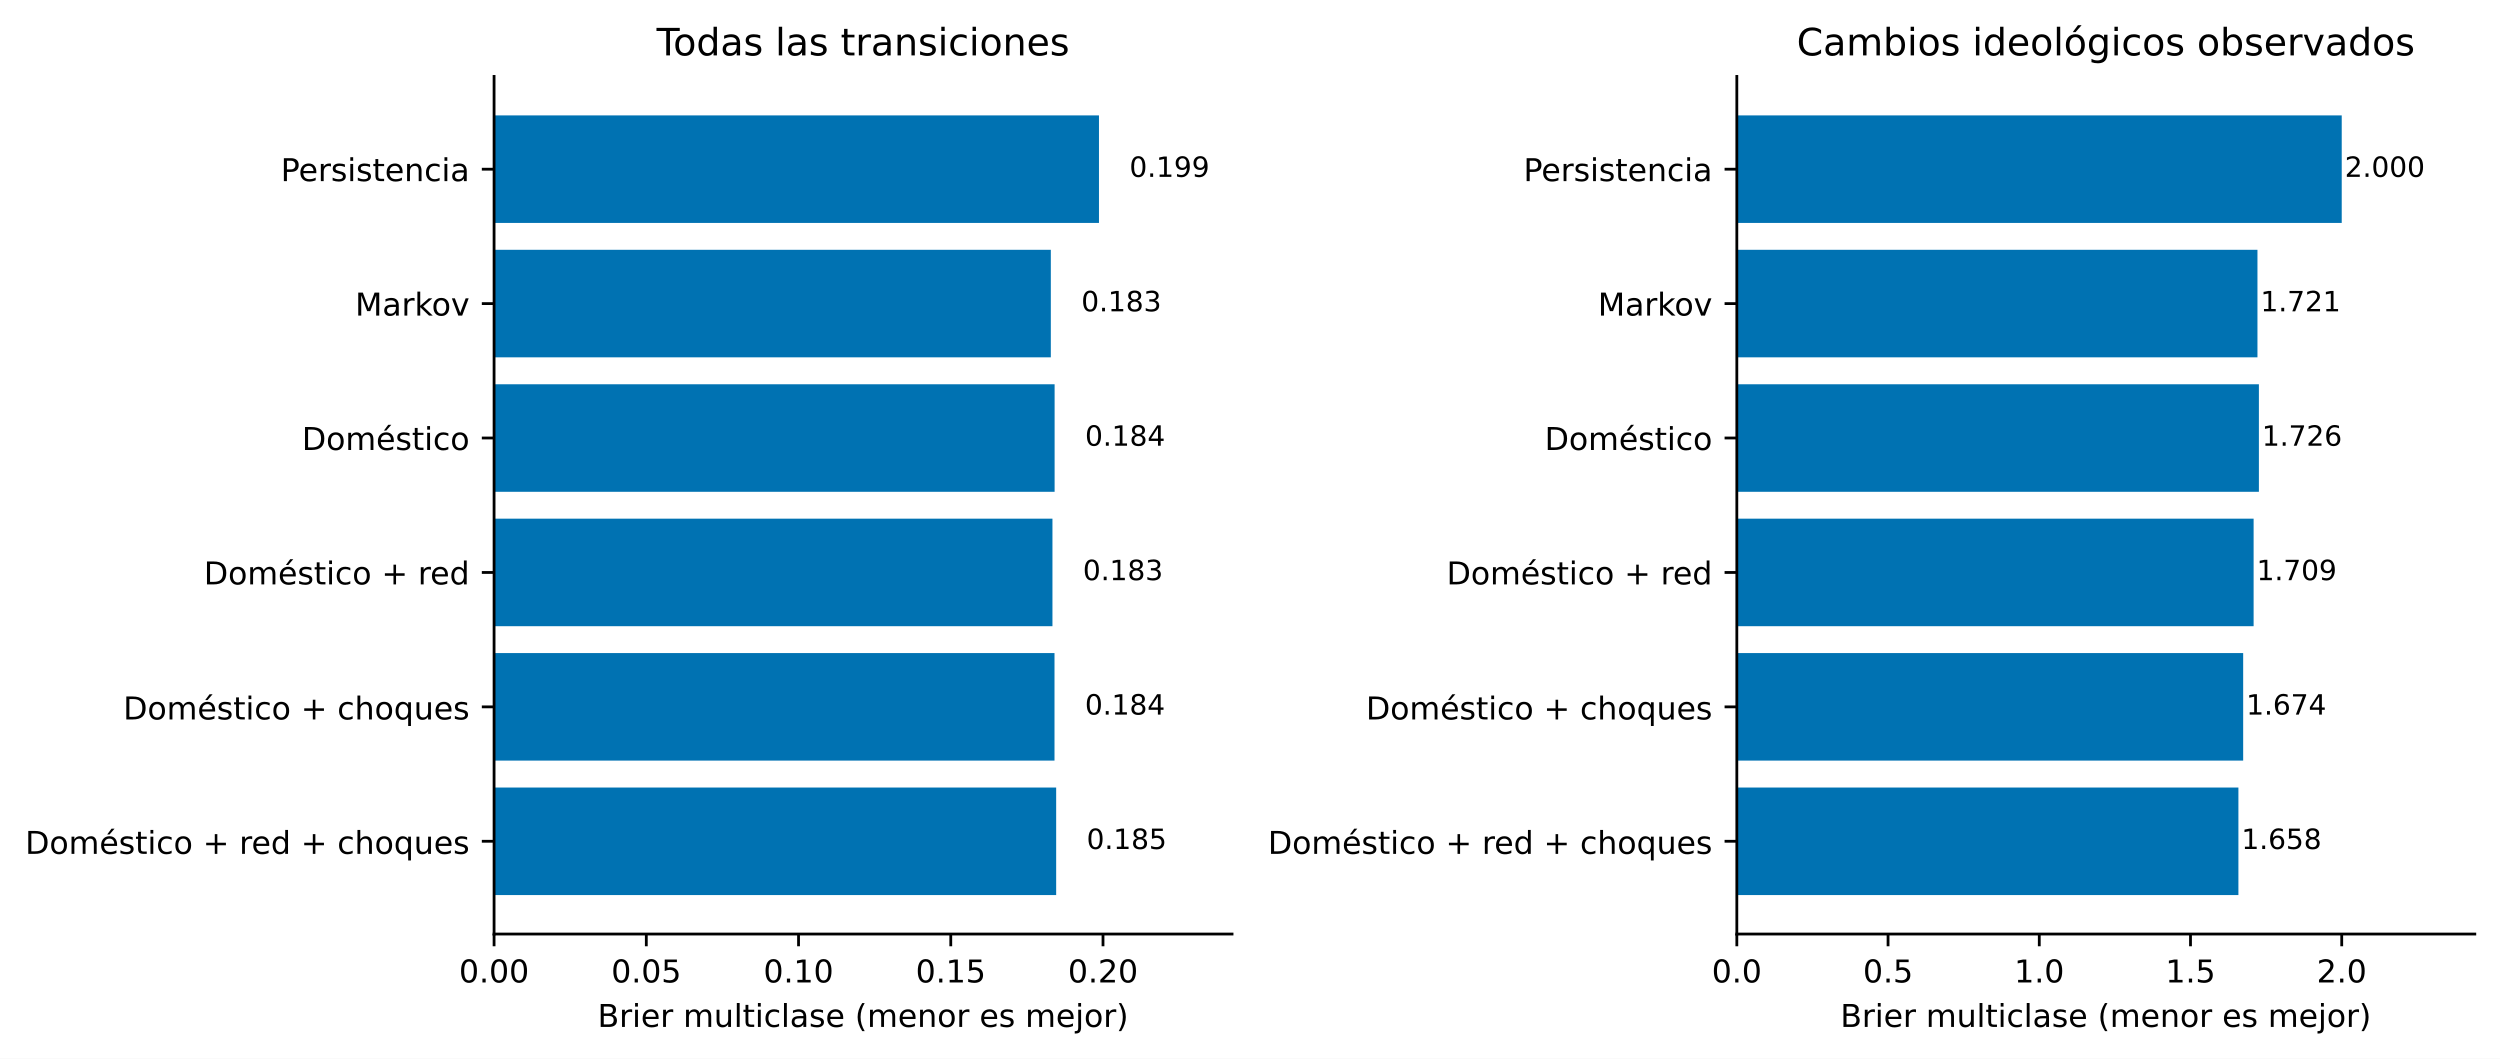
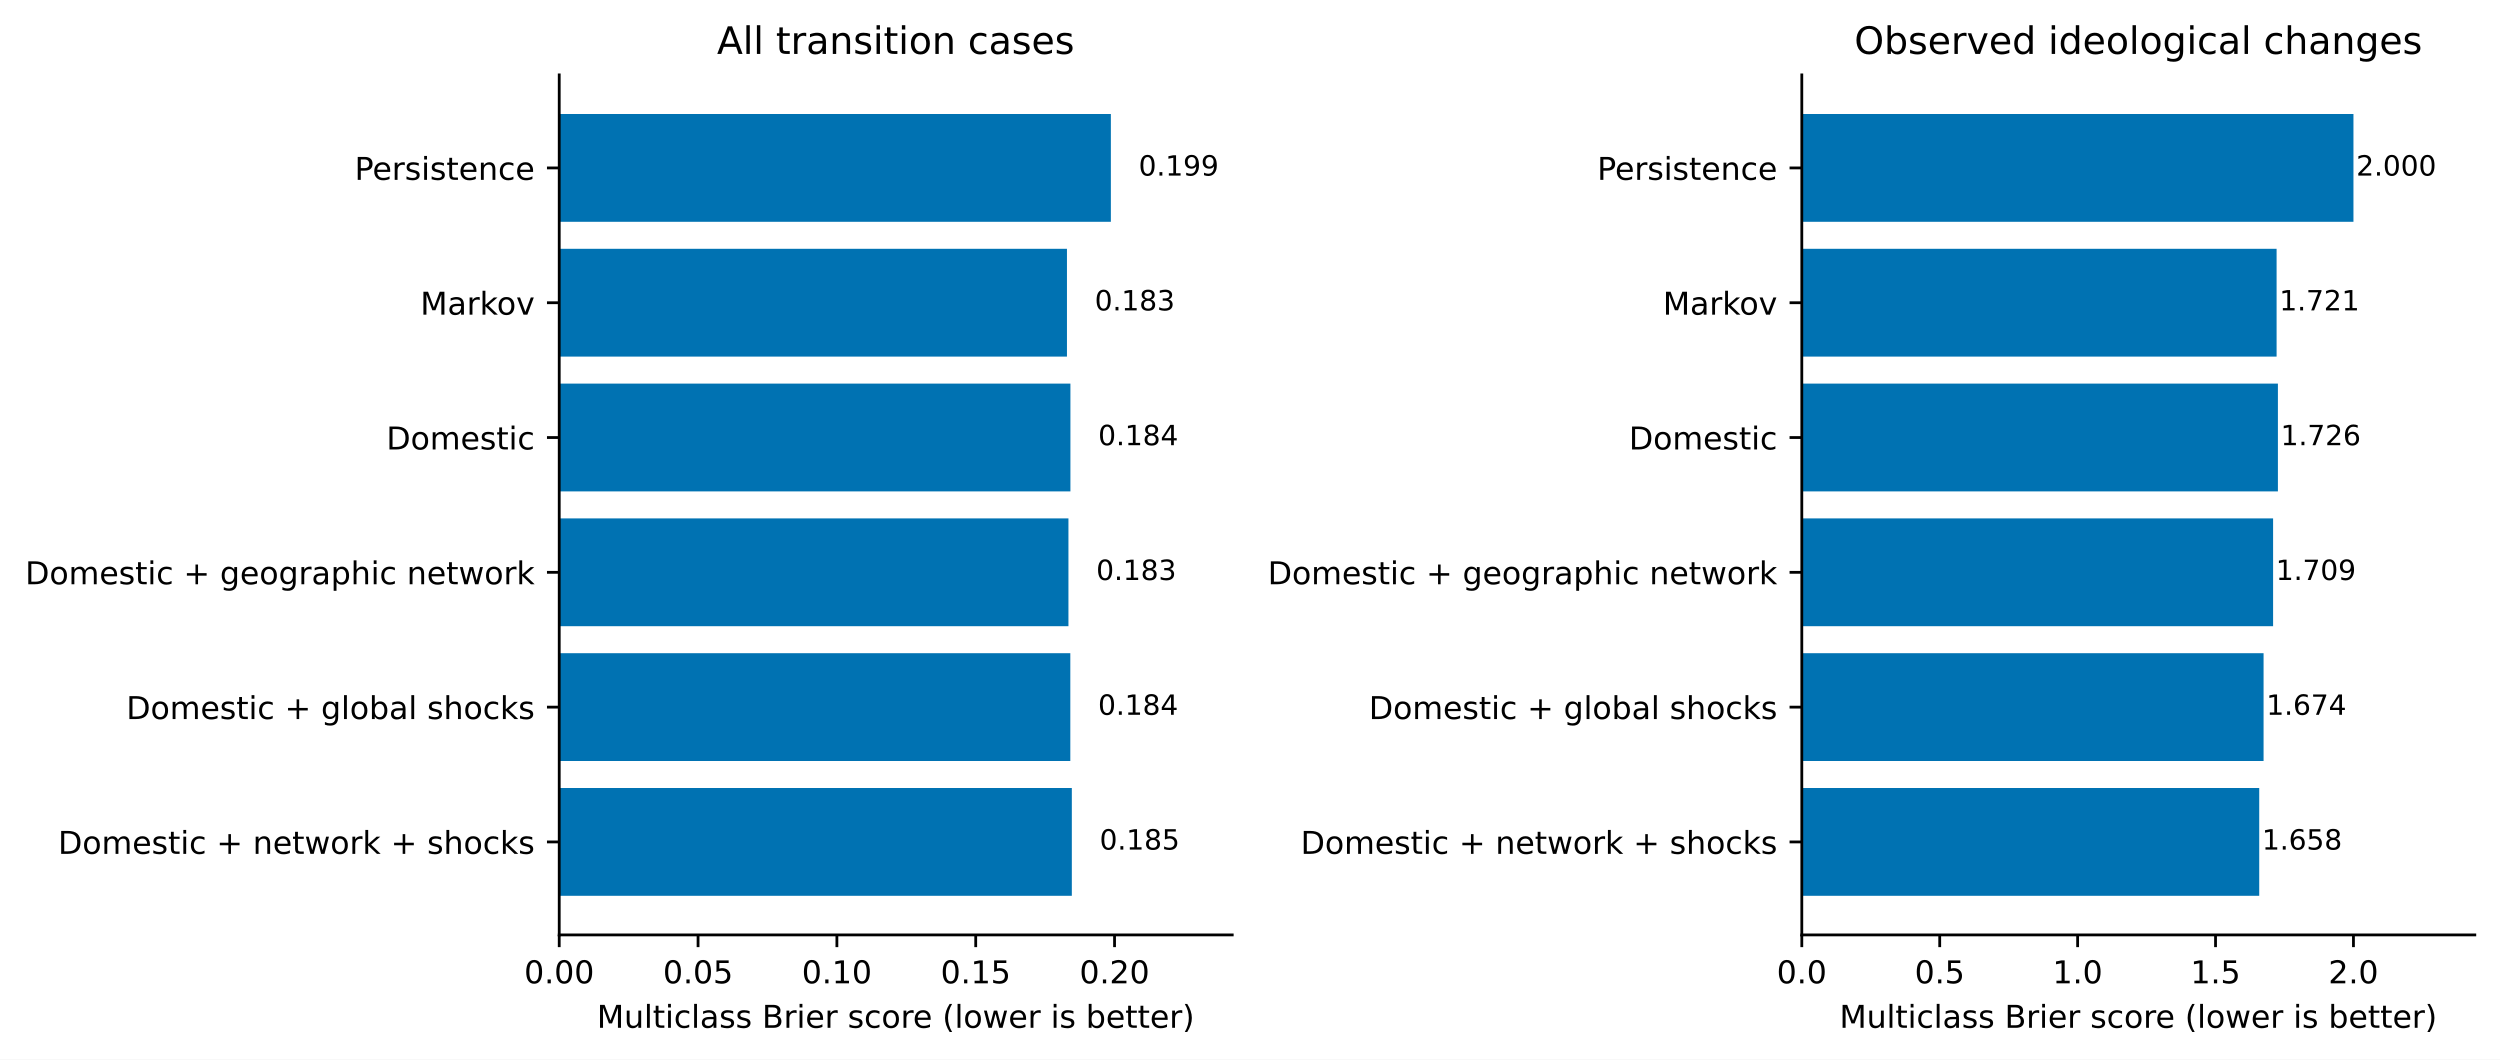
- <svg xmlns="http://www.w3.org/2000/svg" xmlns:xlink="http://www.w3.org/1999/xlink" width="714.42pt" height="302.539pt" viewBox="0 0 714.42 302.539" version="1.1">
+ <svg xmlns="http://www.w3.org/2000/svg" xmlns:xlink="http://www.w3.org/1999/xlink" width="714.521pt" height="302.827pt" viewBox="0 0 714.521 302.827" version="1.1">
  <defs>
    <style type="text/css">*{stroke-linejoin: round; stroke-linecap: butt}</style>
  </defs>
  <g id="figure_1">
    <g id="patch_1">
-       <path d="M 0 302.539  L 714.42 302.539  L 714.42 0  L 0 0  z " style="fill: #ffffff" />
+       <path d="M -0 302.827  L 714.521 302.827  L 714.521 0  L -0 0  z " style="fill: #ffffff" />
    </g>
    <g id="axes_1">
      <g id="patch_2">
-         <path d="M 141.19 266.918  L 352.08 266.918  L 352.08 21.838  L 141.19 21.838  z " style="fill: #ffffff" />
+         <path d="M 159.831 267.206  L 352.181 267.206  L 352.181 21.406  L 159.831 21.406  z " style="fill: #ffffff" />
      </g>
      <g id="patch_3">
-         <path d="M 141.19 32.978  L 314.051 32.978  L 314.051 63.709  L 141.19 63.709  z " clip-path="url(#p0c6e54a0eb)" style="fill: #0072b2" />
+         <path d="M 159.831 32.579  L 317.495 32.579  L 317.495 63.4  L 159.831 63.4  z " clip-path="url(#p7df3299fec)" style="fill: #0072b2" />
      </g>
      <g id="patch_4">
-         <path d="M 141.19 71.392  L 300.292 71.392  L 300.292 102.123  L 141.19 102.123  z " clip-path="url(#p0c6e54a0eb)" style="fill: #0072b2" />
+         <path d="M 159.831 71.106  L 304.946 71.106  L 304.946 101.927  L 159.831 101.927  z " clip-path="url(#p7df3299fec)" style="fill: #0072b2" />
      </g>
      <g id="patch_5">
-         <path d="M 141.19 109.806  L 301.374 109.806  L 301.374 140.537  L 141.19 140.537  z " clip-path="url(#p0c6e54a0eb)" style="fill: #0072b2" />
+         <path d="M 159.831 109.632  L 305.933 109.632  L 305.933 140.454  L 159.831 140.454  z " clip-path="url(#p7df3299fec)" style="fill: #0072b2" />
      </g>
      <g id="patch_6">
-         <path d="M 141.19 148.22  L 300.756 148.22  L 300.756 178.951  L 141.19 178.951  z " clip-path="url(#p0c6e54a0eb)" style="fill: #0072b2" />
+         <path d="M 159.831 148.159  L 305.37 148.159  L 305.37 178.98  L 159.831 178.98  z " clip-path="url(#p7df3299fec)" style="fill: #0072b2" />
      </g>
      <g id="patch_7">
-         <path d="M 141.19 186.633  L 301.344 186.633  L 301.344 217.365  L 141.19 217.365  z " clip-path="url(#p0c6e54a0eb)" style="fill: #0072b2" />
+         <path d="M 159.831 186.686  L 305.905 186.686  L 305.905 217.507  L 159.831 217.507  z " clip-path="url(#p7df3299fec)" style="fill: #0072b2" />
      </g>
      <g id="patch_8">
-         <path d="M 141.19 225.047  L 301.818 225.047  L 301.818 255.778  L 141.19 255.778  z " clip-path="url(#p0c6e54a0eb)" style="fill: #0072b2" />
+         <path d="M 159.831 225.212  L 306.338 225.212  L 306.338 256.034  L 159.831 256.034  z " clip-path="url(#p7df3299fec)" style="fill: #0072b2" />
      </g>
      <g id="matplotlib.axis_1">
        <g id="xtick_1">
          <g id="line2d_1">
            <defs>
-               <path id="m44316775a3" d="M 0 0  L 0 3.5  " style="stroke: #000000; stroke-width: 0.8" />
+               <path id="m1055f37045" d="M 0 0  L 0 3.5  " style="stroke: #000000; stroke-width: 0.8" />
            </defs>
            <g>
-               <use xlink:href="#m44316775a3" x="141.19" y="266.918" style="stroke: #000000; stroke-width: 0.8" />
+               <use xlink:href="#m1055f37045" x="159.831" y="267.206" style="stroke: #000000; stroke-width: 0.8" />
            </g>
          </g>
          <g id="text_1">
-             <text style="font-size: 9px; font-family: 'DejaVu Sans'; text-anchor: middle" x="141.19" y="280.757" transform="rotate(-0 141.19 280.7569)">0.00</text>
+             <text style="font-size: 9px; font-family: 'DejaVu Sans'; text-anchor: middle" x="159.831" y="281.045" transform="rotate(-0 159.8313 281.0449)">0.00</text>
          </g>
        </g>
        <g id="xtick_2">
          <g id="line2d_2">
            <g>
-               <use xlink:href="#m44316775a3" x="184.693" y="266.918" style="stroke: #000000; stroke-width: 0.8" />
+               <use xlink:href="#m1055f37045" x="199.51" y="267.206" style="stroke: #000000; stroke-width: 0.8" />
            </g>
          </g>
          <g id="text_2">
-             <text style="font-size: 9px; font-family: 'DejaVu Sans'; text-anchor: middle" x="184.693" y="280.757" transform="rotate(-0 184.6933 280.7569)">0.05</text>
+             <text style="font-size: 9px; font-family: 'DejaVu Sans'; text-anchor: middle" x="199.51" y="281.045" transform="rotate(-0 199.51 281.0449)">0.05</text>
          </g>
        </g>
        <g id="xtick_3">
          <g id="line2d_3">
            <g>
-               <use xlink:href="#m44316775a3" x="228.197" y="266.918" style="stroke: #000000; stroke-width: 0.8" />
+               <use xlink:href="#m1055f37045" x="239.189" y="267.206" style="stroke: #000000; stroke-width: 0.8" />
            </g>
          </g>
          <g id="text_3">
-             <text style="font-size: 9px; font-family: 'DejaVu Sans'; text-anchor: middle" x="228.197" y="280.757" transform="rotate(-0 228.1965 280.7569)">0.10</text>
+             <text style="font-size: 9px; font-family: 'DejaVu Sans'; text-anchor: middle" x="239.189" y="281.045" transform="rotate(-0 239.1888 281.0449)">0.10</text>
          </g>
        </g>
        <g id="xtick_4">
          <g id="line2d_4">
            <g>
-               <use xlink:href="#m44316775a3" x="271.7" y="266.918" style="stroke: #000000; stroke-width: 0.8" />
+               <use xlink:href="#m1055f37045" x="278.868" y="267.206" style="stroke: #000000; stroke-width: 0.8" />
            </g>
          </g>
          <g id="text_4">
-             <text style="font-size: 9px; font-family: 'DejaVu Sans'; text-anchor: middle" x="271.7" y="280.757" transform="rotate(-0 271.6998 280.7569)">0.15</text>
+             <text style="font-size: 9px; font-family: 'DejaVu Sans'; text-anchor: middle" x="278.868" y="281.045" transform="rotate(-0 278.8675 281.0449)">0.15</text>
          </g>
        </g>
        <g id="xtick_5">
          <g id="line2d_5">
            <g>
-               <use xlink:href="#m44316775a3" x="315.203" y="266.918" style="stroke: #000000; stroke-width: 0.8" />
+               <use xlink:href="#m1055f37045" x="318.546" y="267.206" style="stroke: #000000; stroke-width: 0.8" />
            </g>
          </g>
          <g id="text_5">
-             <text style="font-size: 9px; font-family: 'DejaVu Sans'; text-anchor: middle" x="315.203" y="280.757" transform="rotate(-0 315.2031 280.7569)">0.20</text>
+             <text style="font-size: 9px; font-family: 'DejaVu Sans'; text-anchor: middle" x="318.546" y="281.045" transform="rotate(-0 318.5463 281.0449)">0.20</text>
          </g>
        </g>
        <g id="text_6">
-           <text style="font-size: 9px; font-family: 'DejaVu Sans'; text-anchor: middle" x="246.635" y="293.467" transform="rotate(-0 246.635 293.4672)">Brier multiclase (menor es mejor)</text>
+           <text style="font-size: 9px; font-family: 'DejaVu Sans'; text-anchor: middle" x="256.006" y="293.755" transform="rotate(-0 256.0063 293.7552)">Multiclass Brier score (lower is better)</text>
        </g>
      </g>
      <g id="matplotlib.axis_2">
        <g id="ytick_1">
          <g id="line2d_6">
            <defs>
-               <path id="m58a09fb4d9" d="M 0 0  L -3.5 0  " style="stroke: #000000; stroke-width: 0.8" />
+               <path id="m00147e79de" d="M 0 0  L -3.5 0  " style="stroke: #000000; stroke-width: 0.8" />
            </defs>
            <g>
-               <use xlink:href="#m58a09fb4d9" x="141.19" y="48.344" style="stroke: #000000; stroke-width: 0.8" />
+               <use xlink:href="#m00147e79de" x="159.831" y="47.99" style="stroke: #000000; stroke-width: 0.8" />
            </g>
          </g>
          <g id="text_7">
-             <text style="font-size: 9px; font-family: 'DejaVu Sans'; text-anchor: end" x="134.19" y="51.763" transform="rotate(-0 134.19 51.76313)">Persistencia</text>
+             <text style="font-size: 9px; font-family: 'DejaVu Sans'; text-anchor: end" x="152.831" y="51.409" transform="rotate(-0 152.8313 51.40899)">Persistence</text>
          </g>
        </g>
        <g id="ytick_2">
          <g id="line2d_7">
            <g>
-               <use xlink:href="#m58a09fb4d9" x="141.19" y="86.758" style="stroke: #000000; stroke-width: 0.8" />
+               <use xlink:href="#m00147e79de" x="159.831" y="86.516" style="stroke: #000000; stroke-width: 0.8" />
            </g>
          </g>
          <g id="text_8">
-             <text style="font-size: 9px; font-family: 'DejaVu Sans'; text-anchor: end" x="134.19" y="90.177" transform="rotate(-0 134.19 90.17692)">Markov</text>
+             <text style="font-size: 9px; font-family: 'DejaVu Sans'; text-anchor: end" x="152.831" y="89.936" transform="rotate(-0 152.8313 89.93564)">Markov</text>
          </g>
        </g>
        <g id="ytick_3">
          <g id="line2d_8">
            <g>
-               <use xlink:href="#m58a09fb4d9" x="141.19" y="125.171" style="stroke: #000000; stroke-width: 0.8" />
+               <use xlink:href="#m00147e79de" x="159.831" y="125.043" style="stroke: #000000; stroke-width: 0.8" />
            </g>
          </g>
          <g id="text_9">
-             <text style="font-size: 9px; font-family: 'DejaVu Sans'; text-anchor: end" x="134.19" y="128.591" transform="rotate(-0 134.19 128.5907)">Doméstico</text>
+             <text style="font-size: 9px; font-family: 'DejaVu Sans'; text-anchor: end" x="152.831" y="128.462" transform="rotate(-0 152.8313 128.4623)">Domestic</text>
          </g>
        </g>
        <g id="ytick_4">
          <g id="line2d_9">
            <g>
-               <use xlink:href="#m58a09fb4d9" x="141.19" y="163.585" style="stroke: #000000; stroke-width: 0.8" />
+               <use xlink:href="#m00147e79de" x="159.831" y="163.57" style="stroke: #000000; stroke-width: 0.8" />
            </g>
          </g>
          <g id="text_10">
-             <text style="font-size: 9px; font-family: 'DejaVu Sans'; text-anchor: end" x="134.19" y="167.005" transform="rotate(-0 134.19 167.0045)">Doméstico + red</text>
+             <text style="font-size: 9px; font-family: 'DejaVu Sans'; text-anchor: end" x="152.831" y="166.989" transform="rotate(-0 152.8313 166.9889)">Domestic + geographic network</text>
          </g>
        </g>
        <g id="ytick_5">
          <g id="line2d_10">
            <g>
-               <use xlink:href="#m58a09fb4d9" x="141.19" y="201.999" style="stroke: #000000; stroke-width: 0.8" />
+               <use xlink:href="#m00147e79de" x="159.831" y="202.096" style="stroke: #000000; stroke-width: 0.8" />
            </g>
          </g>
          <g id="text_11">
-             <text style="font-size: 9px; font-family: 'DejaVu Sans'; text-anchor: end" x="134.19" y="205.598" transform="rotate(-0 134.19 205.5983)">Doméstico + choques</text>
+             <text style="font-size: 9px; font-family: 'DejaVu Sans'; text-anchor: end" x="152.831" y="205.516" transform="rotate(-0 152.8313 205.5156)">Domestic + global shocks</text>
          </g>
        </g>
        <g id="ytick_6">
          <g id="line2d_11">
            <g>
-               <use xlink:href="#m58a09fb4d9" x="141.19" y="240.413" style="stroke: #000000; stroke-width: 0.8" />
+               <use xlink:href="#m00147e79de" x="159.831" y="240.623" style="stroke: #000000; stroke-width: 0.8" />
            </g>
          </g>
          <g id="text_12">
-             <text style="font-size: 9px; font-family: 'DejaVu Sans'; text-anchor: end" x="134.19" y="244.012" transform="rotate(-0 134.19 244.0121)">Doméstico + red + choques</text>
+             <text style="font-size: 9px; font-family: 'DejaVu Sans'; text-anchor: end" x="152.831" y="244.042" transform="rotate(-0 152.8313 244.0422)">Domestic + network + shocks</text>
          </g>
        </g>
      </g>
      <g id="patch_9">
-         <path d="M 141.19 266.918  L 141.19 21.838  " style="fill: none; stroke: #000000; stroke-width: 0.8; stroke-linejoin: miter; stroke-linecap: square" />
+         <path d="M 159.831 267.206  L 159.831 21.406  " style="fill: none; stroke: #000000; stroke-width: 0.8; stroke-linejoin: miter; stroke-linecap: square" />
      </g>
      <g id="patch_10">
-         <path d="M 141.19 266.918  L 352.08 266.918  " style="fill: none; stroke: #000000; stroke-width: 0.8; stroke-linejoin: miter; stroke-linecap: square" />
+         <path d="M 159.831 267.206  L 352.181 267.206  " style="fill: none; stroke: #000000; stroke-width: 0.8; stroke-linejoin: miter; stroke-linecap: square" />
      </g>
      <g id="text_13">
-         <text style="font-size: 8px; font-family: 'DejaVu Sans'; text-anchor: start" x="322.751" y="50.551" transform="rotate(-0 322.7513 50.55133)">0.199</text>
+         <text style="font-size: 8px; font-family: 'DejaVu Sans'; text-anchor: start" x="325.431" y="50.197" transform="rotate(-0 325.4309 50.1972)">0.199</text>
      </g>
      <g id="text_14">
-         <text style="font-size: 8px; font-family: 'DejaVu Sans'; text-anchor: start" x="308.993" y="88.965" transform="rotate(-0 308.9928 88.96512)">0.183</text>
+         <text style="font-size: 8px; font-family: 'DejaVu Sans'; text-anchor: start" x="312.882" y="88.724" transform="rotate(-0 312.882 88.72384)">0.183</text>
      </g>
      <g id="text_15">
-         <text style="font-size: 8px; font-family: 'DejaVu Sans'; text-anchor: start" x="310.074" y="127.379" transform="rotate(-0 310.0745 127.3789)">0.184</text>
+         <text style="font-size: 8px; font-family: 'DejaVu Sans'; text-anchor: start" x="313.869" y="127.25" transform="rotate(-0 313.8686 127.2505)">0.184</text>
      </g>
      <g id="text_16">
-         <text style="font-size: 8px; font-family: 'DejaVu Sans'; text-anchor: start" x="309.457" y="165.793" transform="rotate(-0 309.457 165.7927)">0.183</text>
+         <text style="font-size: 8px; font-family: 'DejaVu Sans'; text-anchor: start" x="313.305" y="165.777" transform="rotate(-0 313.3053 165.7771)">0.183</text>
      </g>
      <g id="text_17">
-         <text style="font-size: 8px; font-family: 'DejaVu Sans'; text-anchor: start" x="310.044" y="204.207" transform="rotate(-0 310.0445 204.2065)">0.184</text>
+         <text style="font-size: 8px; font-family: 'DejaVu Sans'; text-anchor: start" x="313.841" y="204.304" transform="rotate(-0 313.8412 204.3038)">0.184</text>
      </g>
      <g id="text_18">
-         <text style="font-size: 8px; font-family: 'DejaVu Sans'; text-anchor: start" x="310.518" y="242.62" transform="rotate(-0 310.5184 242.6203)">0.185</text>
+         <text style="font-size: 8px; font-family: 'DejaVu Sans'; text-anchor: start" x="314.273" y="242.83" transform="rotate(-0 314.2735 242.8304)">0.185</text>
      </g>
      <g id="text_19">
-         <text style="font-size: 10.8px; font-family: 'DejaVu Sans'; text-anchor: middle" x="246.635" y="15.838" transform="rotate(-0 246.635 15.83831)">Todas las transiciones</text>
+         <text style="font-size: 10.8px; font-family: 'DejaVu Sans'; text-anchor: middle" x="256.006" y="15.406" transform="rotate(-0 256.0063 15.40631)">All transition cases</text>
      </g>
    </g>
    <g id="axes_2">
      <g id="patch_11">
-         <path d="M 496.33 266.918  L 707.22 266.918  L 707.22 21.838  L 496.33 21.838  z " style="fill: #ffffff" />
+         <path d="M 514.971 267.206  L 707.321 267.206  L 707.321 21.406  L 514.971 21.406  z " style="fill: #ffffff" />
      </g>
      <g id="patch_12">
-         <path d="M 496.33 32.978  L 669.191 32.978  L 669.191 63.709  L 496.33 63.709  z " clip-path="url(#pd0363642c0)" style="fill: #0072b2" />
+         <path d="M 514.971 32.579  L 672.635 32.579  L 672.635 63.4  L 514.971 63.4  z " clip-path="url(#p2e2dc86ef3)" style="fill: #0072b2" />
      </g>
      <g id="patch_13">
-         <path d="M 496.33 71.392  L 645.109 71.392  L 645.109 102.123  L 496.33 102.123  z " clip-path="url(#pd0363642c0)" style="fill: #0072b2" />
+         <path d="M 514.971 71.106  L 650.671 71.106  L 650.671 101.927  L 514.971 101.927  z " clip-path="url(#p2e2dc86ef3)" style="fill: #0072b2" />
      </g>
      <g id="patch_14">
-         <path d="M 496.33 109.806  L 645.52 109.806  L 645.52 140.537  L 496.33 140.537  z " clip-path="url(#pd0363642c0)" style="fill: #0072b2" />
+         <path d="M 514.971 109.632  L 651.045 109.632  L 651.045 140.454  L 514.971 140.454  z " clip-path="url(#p2e2dc86ef3)" style="fill: #0072b2" />
      </g>
      <g id="patch_15">
-         <path d="M 496.33 148.22  L 644.011 148.22  L 644.011 178.951  L 496.33 178.951  z " clip-path="url(#pd0363642c0)" style="fill: #0072b2" />
+         <path d="M 514.971 148.159  L 649.669 148.159  L 649.669 178.98  L 514.971 178.98  z " clip-path="url(#p2e2dc86ef3)" style="fill: #0072b2" />
      </g>
      <g id="patch_16">
-         <path d="M 496.33 186.633  L 641.026 186.633  L 641.026 217.365  L 496.33 217.365  z " clip-path="url(#pd0363642c0)" style="fill: #0072b2" />
+         <path d="M 514.971 186.686  L 646.947 186.686  L 646.947 217.507  L 514.971 217.507  z " clip-path="url(#p2e2dc86ef3)" style="fill: #0072b2" />
      </g>
      <g id="patch_17">
-         <path d="M 496.33 225.047  L 639.665 225.047  L 639.665 255.778  L 496.33 255.778  z " clip-path="url(#pd0363642c0)" style="fill: #0072b2" />
+         <path d="M 514.971 225.212  L 645.705 225.212  L 645.705 256.034  L 514.971 256.034  z " clip-path="url(#p2e2dc86ef3)" style="fill: #0072b2" />
      </g>
      <g id="matplotlib.axis_3">
        <g id="xtick_6">
          <g id="line2d_12">
            <g>
-               <use xlink:href="#m44316775a3" x="496.33" y="266.918" style="stroke: #000000; stroke-width: 0.8" />
+               <use xlink:href="#m1055f37045" x="514.971" y="267.206" style="stroke: #000000; stroke-width: 0.8" />
            </g>
          </g>
          <g id="text_20">
-             <text style="font-size: 9px; font-family: 'DejaVu Sans'; text-anchor: middle" x="496.33" y="280.757" transform="rotate(-0 496.33 280.7569)">0.0</text>
+             <text style="font-size: 9px; font-family: 'DejaVu Sans'; text-anchor: middle" x="514.971" y="281.045" transform="rotate(-0 514.9713 281.0449)">0.0</text>
          </g>
        </g>
        <g id="xtick_7">
          <g id="line2d_13">
            <g>
-               <use xlink:href="#m44316775a3" x="539.545" y="266.918" style="stroke: #000000; stroke-width: 0.8" />
+               <use xlink:href="#m1055f37045" x="554.387" y="267.206" style="stroke: #000000; stroke-width: 0.8" />
            </g>
          </g>
          <g id="text_21">
-             <text style="font-size: 9px; font-family: 'DejaVu Sans'; text-anchor: middle" x="539.545" y="280.757" transform="rotate(-0 539.5452 280.7569)">0.5</text>
+             <text style="font-size: 9px; font-family: 'DejaVu Sans'; text-anchor: middle" x="554.387" y="281.045" transform="rotate(-0 554.3872 281.0449)">0.5</text>
          </g>
        </g>
        <g id="xtick_8">
          <g id="line2d_14">
            <g>
-               <use xlink:href="#m44316775a3" x="582.76" y="266.918" style="stroke: #000000; stroke-width: 0.8" />
+               <use xlink:href="#m1055f37045" x="593.803" y="267.206" style="stroke: #000000; stroke-width: 0.8" />
            </g>
          </g>
          <g id="text_22">
-             <text style="font-size: 9px; font-family: 'DejaVu Sans'; text-anchor: middle" x="582.76" y="280.757" transform="rotate(-0 582.7603 280.7569)">1.0</text>
+             <text style="font-size: 9px; font-family: 'DejaVu Sans'; text-anchor: middle" x="593.803" y="281.045" transform="rotate(-0 593.8032 281.0449)">1.0</text>
          </g>
        </g>
        <g id="xtick_9">
          <g id="line2d_15">
            <g>
-               <use xlink:href="#m44316775a3" x="625.975" y="266.918" style="stroke: #000000; stroke-width: 0.8" />
+               <use xlink:href="#m1055f37045" x="633.219" y="267.206" style="stroke: #000000; stroke-width: 0.8" />
            </g>
          </g>
          <g id="text_23">
-             <text style="font-size: 9px; font-family: 'DejaVu Sans'; text-anchor: middle" x="625.975" y="280.757" transform="rotate(-0 625.9755 280.7569)">1.5</text>
+             <text style="font-size: 9px; font-family: 'DejaVu Sans'; text-anchor: middle" x="633.219" y="281.045" transform="rotate(-0 633.2192 281.0449)">1.5</text>
          </g>
        </g>
        <g id="xtick_10">
          <g id="line2d_16">
            <g>
-               <use xlink:href="#m44316775a3" x="669.191" y="266.918" style="stroke: #000000; stroke-width: 0.8" />
+               <use xlink:href="#m1055f37045" x="672.635" y="267.206" style="stroke: #000000; stroke-width: 0.8" />
            </g>
          </g>
          <g id="text_24">
-             <text style="font-size: 9px; font-family: 'DejaVu Sans'; text-anchor: middle" x="669.191" y="280.757" transform="rotate(-0 669.1907 280.7569)">2.0</text>
+             <text style="font-size: 9px; font-family: 'DejaVu Sans'; text-anchor: middle" x="672.635" y="281.045" transform="rotate(-0 672.6352 281.0449)">2.0</text>
          </g>
        </g>
        <g id="text_25">
-           <text style="font-size: 9px; font-family: 'DejaVu Sans'; text-anchor: middle" x="601.775" y="293.467" transform="rotate(-0 601.775 293.4672)">Brier multiclase (menor es mejor)</text>
+           <text style="font-size: 9px; font-family: 'DejaVu Sans'; text-anchor: middle" x="611.146" y="293.755" transform="rotate(-0 611.1463 293.7552)">Multiclass Brier score (lower is better)</text>
        </g>
      </g>
      <g id="matplotlib.axis_4">
        <g id="ytick_7">
          <g id="line2d_17">
            <g>
-               <use xlink:href="#m58a09fb4d9" x="496.33" y="48.344" style="stroke: #000000; stroke-width: 0.8" />
+               <use xlink:href="#m00147e79de" x="514.971" y="47.99" style="stroke: #000000; stroke-width: 0.8" />
            </g>
          </g>
          <g id="text_26">
-             <text style="font-size: 9px; font-family: 'DejaVu Sans'; text-anchor: end" x="489.33" y="51.763" transform="rotate(-0 489.33 51.76313)">Persistencia</text>
+             <text style="font-size: 9px; font-family: 'DejaVu Sans'; text-anchor: end" x="507.971" y="51.409" transform="rotate(-0 507.9712 51.40899)">Persistence</text>
          </g>
        </g>
        <g id="ytick_8">
          <g id="line2d_18">
            <g>
-               <use xlink:href="#m58a09fb4d9" x="496.33" y="86.758" style="stroke: #000000; stroke-width: 0.8" />
+               <use xlink:href="#m00147e79de" x="514.971" y="86.516" style="stroke: #000000; stroke-width: 0.8" />
            </g>
          </g>
          <g id="text_27">
-             <text style="font-size: 9px; font-family: 'DejaVu Sans'; text-anchor: end" x="489.33" y="90.177" transform="rotate(-0 489.33 90.17692)">Markov</text>
+             <text style="font-size: 9px; font-family: 'DejaVu Sans'; text-anchor: end" x="507.971" y="89.936" transform="rotate(-0 507.9712 89.93564)">Markov</text>
          </g>
        </g>
        <g id="ytick_9">
          <g id="line2d_19">
            <g>
-               <use xlink:href="#m58a09fb4d9" x="496.33" y="125.171" style="stroke: #000000; stroke-width: 0.8" />
+               <use xlink:href="#m00147e79de" x="514.971" y="125.043" style="stroke: #000000; stroke-width: 0.8" />
            </g>
          </g>
          <g id="text_28">
-             <text style="font-size: 9px; font-family: 'DejaVu Sans'; text-anchor: end" x="489.33" y="128.591" transform="rotate(-0 489.33 128.5907)">Doméstico</text>
+             <text style="font-size: 9px; font-family: 'DejaVu Sans'; text-anchor: end" x="507.971" y="128.462" transform="rotate(-0 507.9712 128.4623)">Domestic</text>
          </g>
        </g>
        <g id="ytick_10">
          <g id="line2d_20">
            <g>
-               <use xlink:href="#m58a09fb4d9" x="496.33" y="163.585" style="stroke: #000000; stroke-width: 0.8" />
+               <use xlink:href="#m00147e79de" x="514.971" y="163.57" style="stroke: #000000; stroke-width: 0.8" />
            </g>
          </g>
          <g id="text_29">
-             <text style="font-size: 9px; font-family: 'DejaVu Sans'; text-anchor: end" x="489.33" y="167.005" transform="rotate(-0 489.33 167.0045)">Doméstico + red</text>
+             <text style="font-size: 9px; font-family: 'DejaVu Sans'; text-anchor: end" x="507.971" y="166.989" transform="rotate(-0 507.9712 166.9889)">Domestic + geographic network</text>
          </g>
        </g>
        <g id="ytick_11">
          <g id="line2d_21">
            <g>
-               <use xlink:href="#m58a09fb4d9" x="496.33" y="201.999" style="stroke: #000000; stroke-width: 0.8" />
+               <use xlink:href="#m00147e79de" x="514.971" y="202.096" style="stroke: #000000; stroke-width: 0.8" />
            </g>
          </g>
          <g id="text_30">
-             <text style="font-size: 9px; font-family: 'DejaVu Sans'; text-anchor: end" x="489.33" y="205.598" transform="rotate(-0 489.33 205.5983)">Doméstico + choques</text>
+             <text style="font-size: 9px; font-family: 'DejaVu Sans'; text-anchor: end" x="507.971" y="205.516" transform="rotate(-0 507.9712 205.5156)">Domestic + global shocks</text>
          </g>
        </g>
        <g id="ytick_12">
          <g id="line2d_22">
            <g>
-               <use xlink:href="#m58a09fb4d9" x="496.33" y="240.413" style="stroke: #000000; stroke-width: 0.8" />
+               <use xlink:href="#m00147e79de" x="514.971" y="240.623" style="stroke: #000000; stroke-width: 0.8" />
            </g>
          </g>
          <g id="text_31">
-             <text style="font-size: 9px; font-family: 'DejaVu Sans'; text-anchor: end" x="489.33" y="244.012" transform="rotate(-0 489.33 244.0121)">Doméstico + red + choques</text>
+             <text style="font-size: 9px; font-family: 'DejaVu Sans'; text-anchor: end" x="507.971" y="244.042" transform="rotate(-0 507.9712 244.0422)">Domestic + network + shocks</text>
          </g>
        </g>
      </g>
      <g id="patch_18">
-         <path d="M 496.33 266.918  L 496.33 21.838  " style="fill: none; stroke: #000000; stroke-width: 0.8; stroke-linejoin: miter; stroke-linecap: square" />
+         <path d="M 514.971 267.206  L 514.971 21.406  " style="fill: none; stroke: #000000; stroke-width: 0.8; stroke-linejoin: miter; stroke-linecap: square" />
      </g>
      <g id="patch_19">
-         <path d="M 496.33 266.918  L 707.22 266.918  " style="fill: none; stroke: #000000; stroke-width: 0.8; stroke-linejoin: miter; stroke-linecap: square" />
+         <path d="M 514.971 267.206  L 707.321 267.206  " style="fill: none; stroke: #000000; stroke-width: 0.8; stroke-linejoin: miter; stroke-linecap: square" />
      </g>
      <g id="text_32">
-         <text style="font-size: 8px; font-family: 'DejaVu Sans'; text-anchor: start" x="670.055" y="50.551" transform="rotate(-0 670.055 50.55133)">2.000</text>
+         <text style="font-size: 8px; font-family: 'DejaVu Sans'; text-anchor: start" x="673.424" y="50.197" transform="rotate(-0 673.4235 50.1972)">2.000</text>
      </g>
      <g id="text_33">
-         <text style="font-size: 8px; font-family: 'DejaVu Sans'; text-anchor: start" x="645.974" y="88.965" transform="rotate(-0 645.9736 88.96512)">1.721</text>
+         <text style="font-size: 8px; font-family: 'DejaVu Sans'; text-anchor: start" x="651.459" y="88.724" transform="rotate(-0 651.4592 88.72384)">1.721</text>
      </g>
      <g id="text_34">
-         <text style="font-size: 8px; font-family: 'DejaVu Sans'; text-anchor: start" x="646.384" y="127.379" transform="rotate(-0 646.3841 127.3789)">1.726</text>
+         <text style="font-size: 8px; font-family: 'DejaVu Sans'; text-anchor: start" x="651.834" y="127.25" transform="rotate(-0 651.8336 127.2505)">1.726</text>
      </g>
      <g id="text_35">
-         <text style="font-size: 8px; font-family: 'DejaVu Sans'; text-anchor: start" x="644.875" y="165.793" transform="rotate(-0 644.8754 165.7927)">1.709</text>
+         <text style="font-size: 8px; font-family: 'DejaVu Sans'; text-anchor: start" x="650.458" y="165.777" transform="rotate(-0 650.4576 165.7771)">1.709</text>
      </g>
      <g id="text_36">
-         <text style="font-size: 8px; font-family: 'DejaVu Sans'; text-anchor: start" x="641.89" y="204.207" transform="rotate(-0 641.8904 204.2065)">1.674</text>
+         <text style="font-size: 8px; font-family: 'DejaVu Sans'; text-anchor: start" x="647.735" y="204.304" transform="rotate(-0 647.735 204.3038)">1.674</text>
      </g>
      <g id="text_37">
-         <text style="font-size: 8px; font-family: 'DejaVu Sans'; text-anchor: start" x="640.529" y="242.62" transform="rotate(-0 640.5291 242.6203)">1.658</text>
+         <text style="font-size: 8px; font-family: 'DejaVu Sans'; text-anchor: start" x="646.493" y="242.83" transform="rotate(-0 646.4933 242.8304)">1.658</text>
      </g>
      <g id="text_38">
-         <text style="font-size: 10.8px; font-family: 'DejaVu Sans'; text-anchor: middle" x="601.775" y="15.838" transform="rotate(-0 601.775 15.83831)">Cambios ideológicos observados</text>
+         <text style="font-size: 10.8px; font-family: 'DejaVu Sans'; text-anchor: middle" x="611.146" y="15.406" transform="rotate(-0 611.1463 15.40631)">Observed ideological changes</text>
      </g>
    </g>
  </g>
  <defs>
-     <clipPath id="p0c6e54a0eb">
-       <rect x="141.19" y="21.838" width="210.89" height="245.08" />
+     <clipPath id="p7df3299fec">
+       <rect x="159.831" y="21.406" width="192.35" height="245.8" />
    </clipPath>
-     <clipPath id="pd0363642c0">
-       <rect x="496.33" y="21.838" width="210.89" height="245.08" />
+     <clipPath id="p2e2dc86ef3">
+       <rect x="514.971" y="21.406" width="192.35" height="245.8" />
    </clipPath>
  </defs>
</svg>
